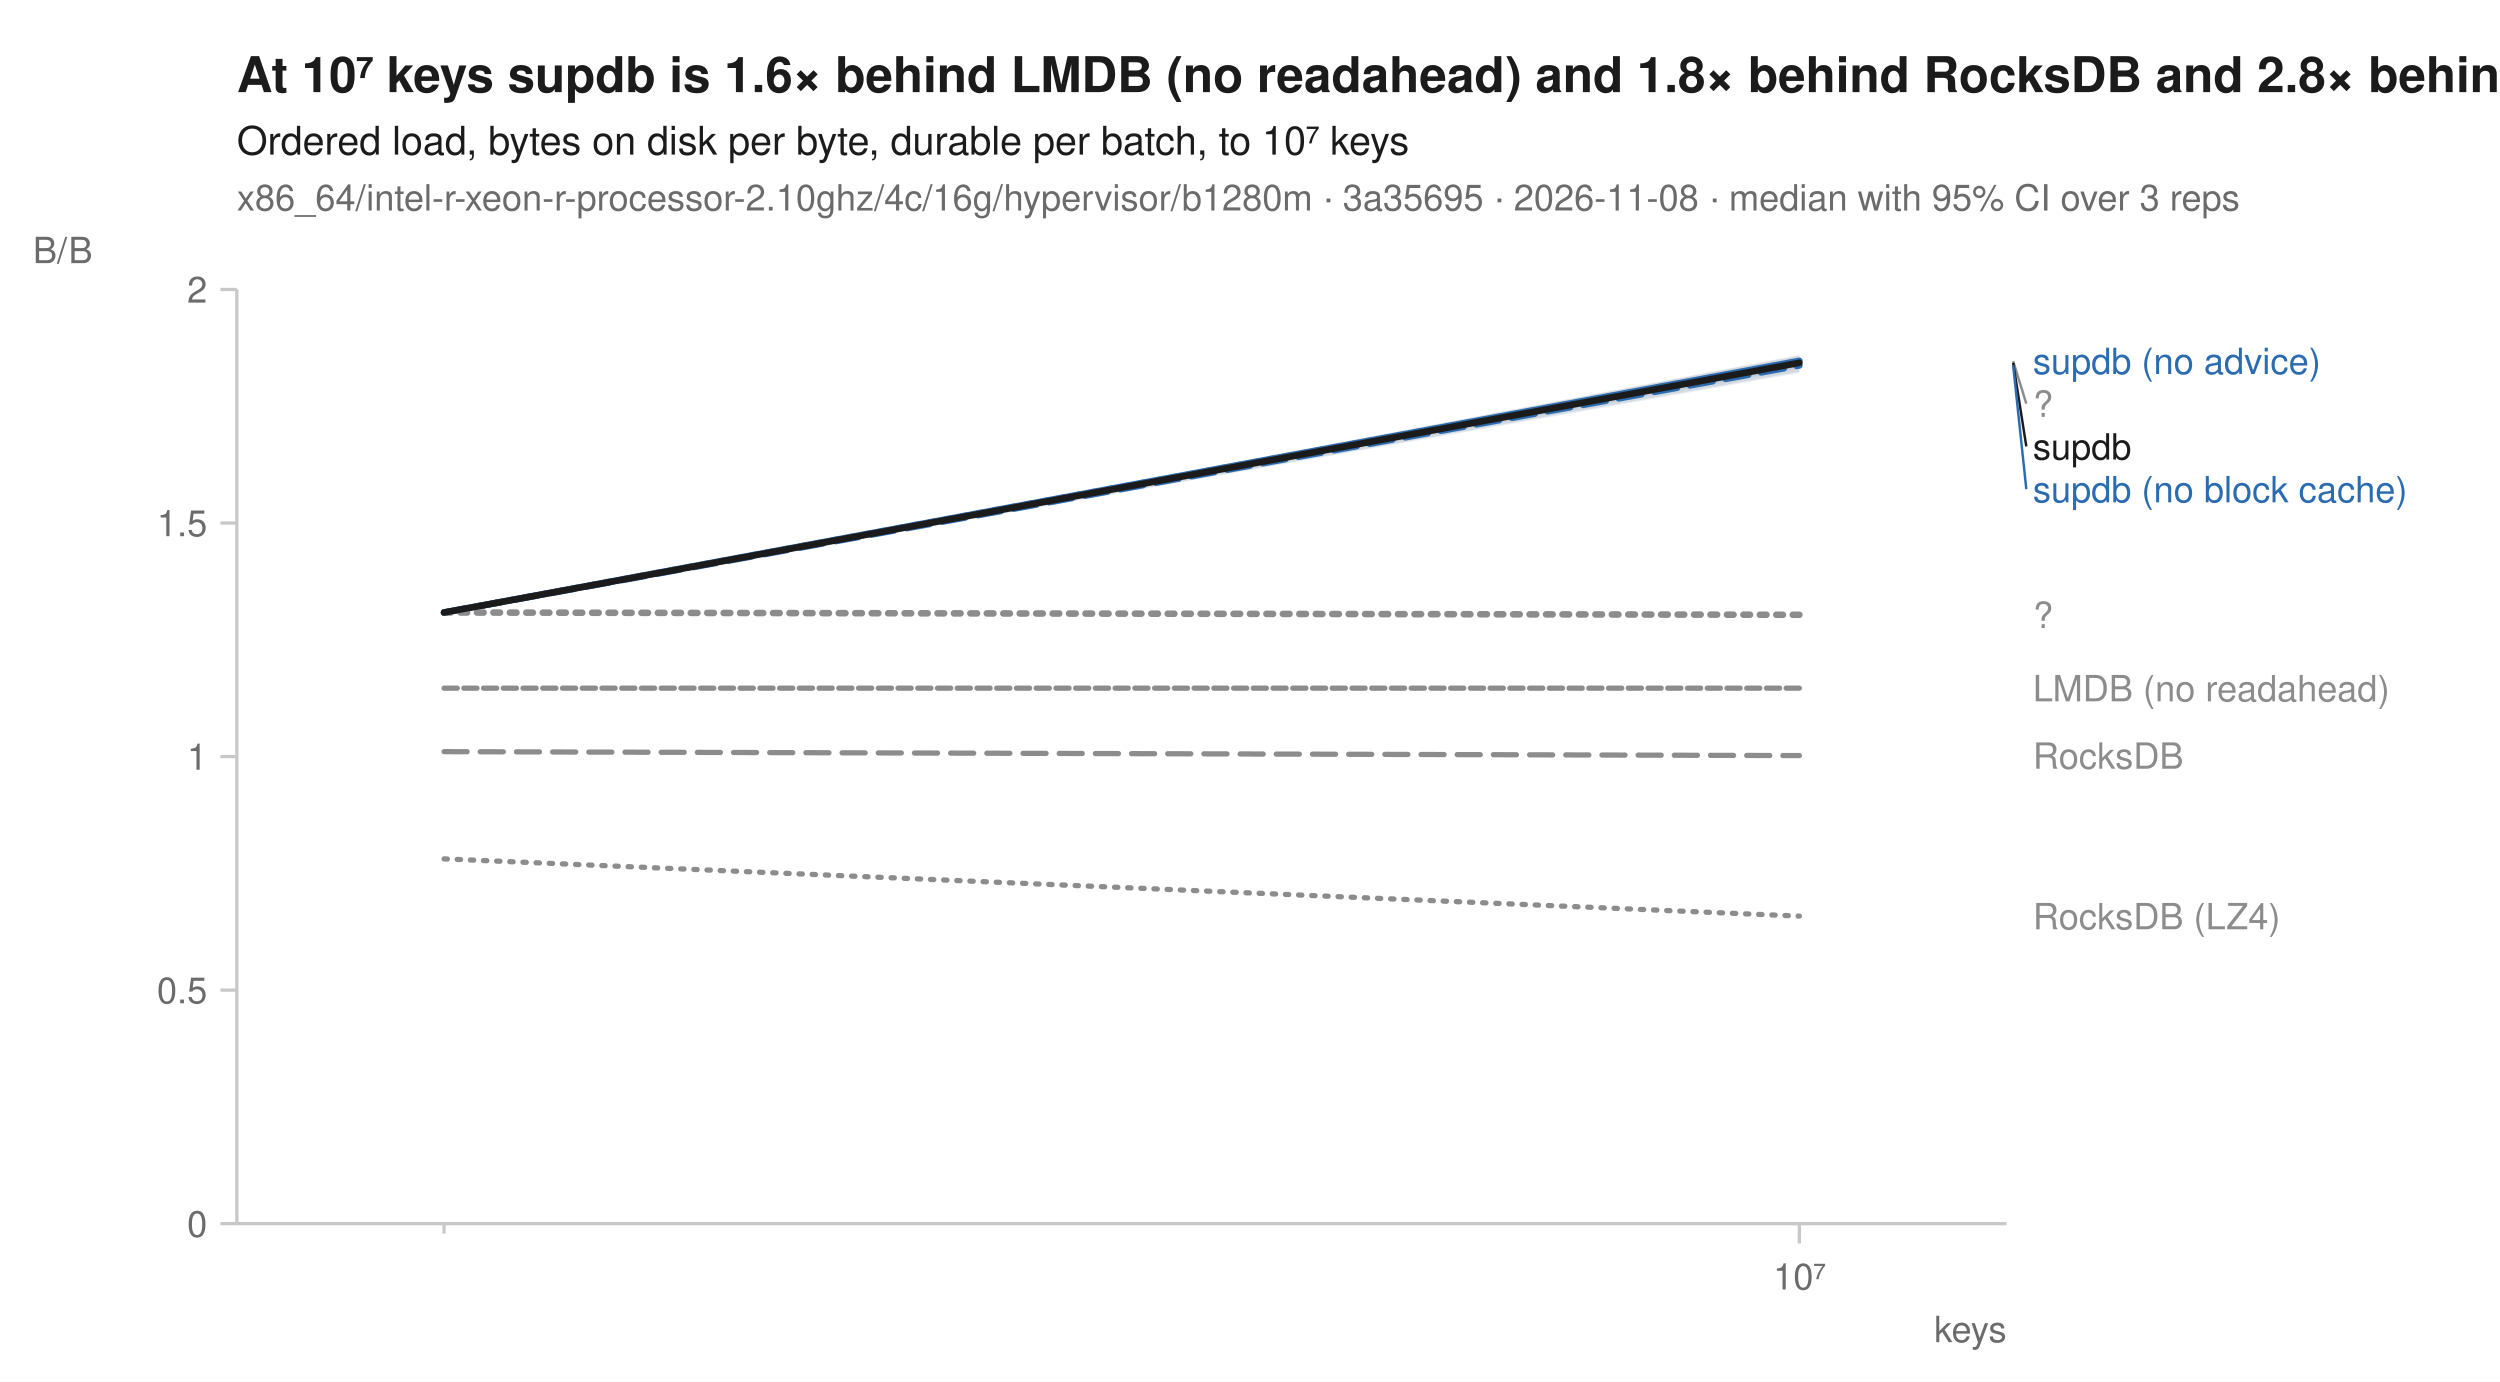
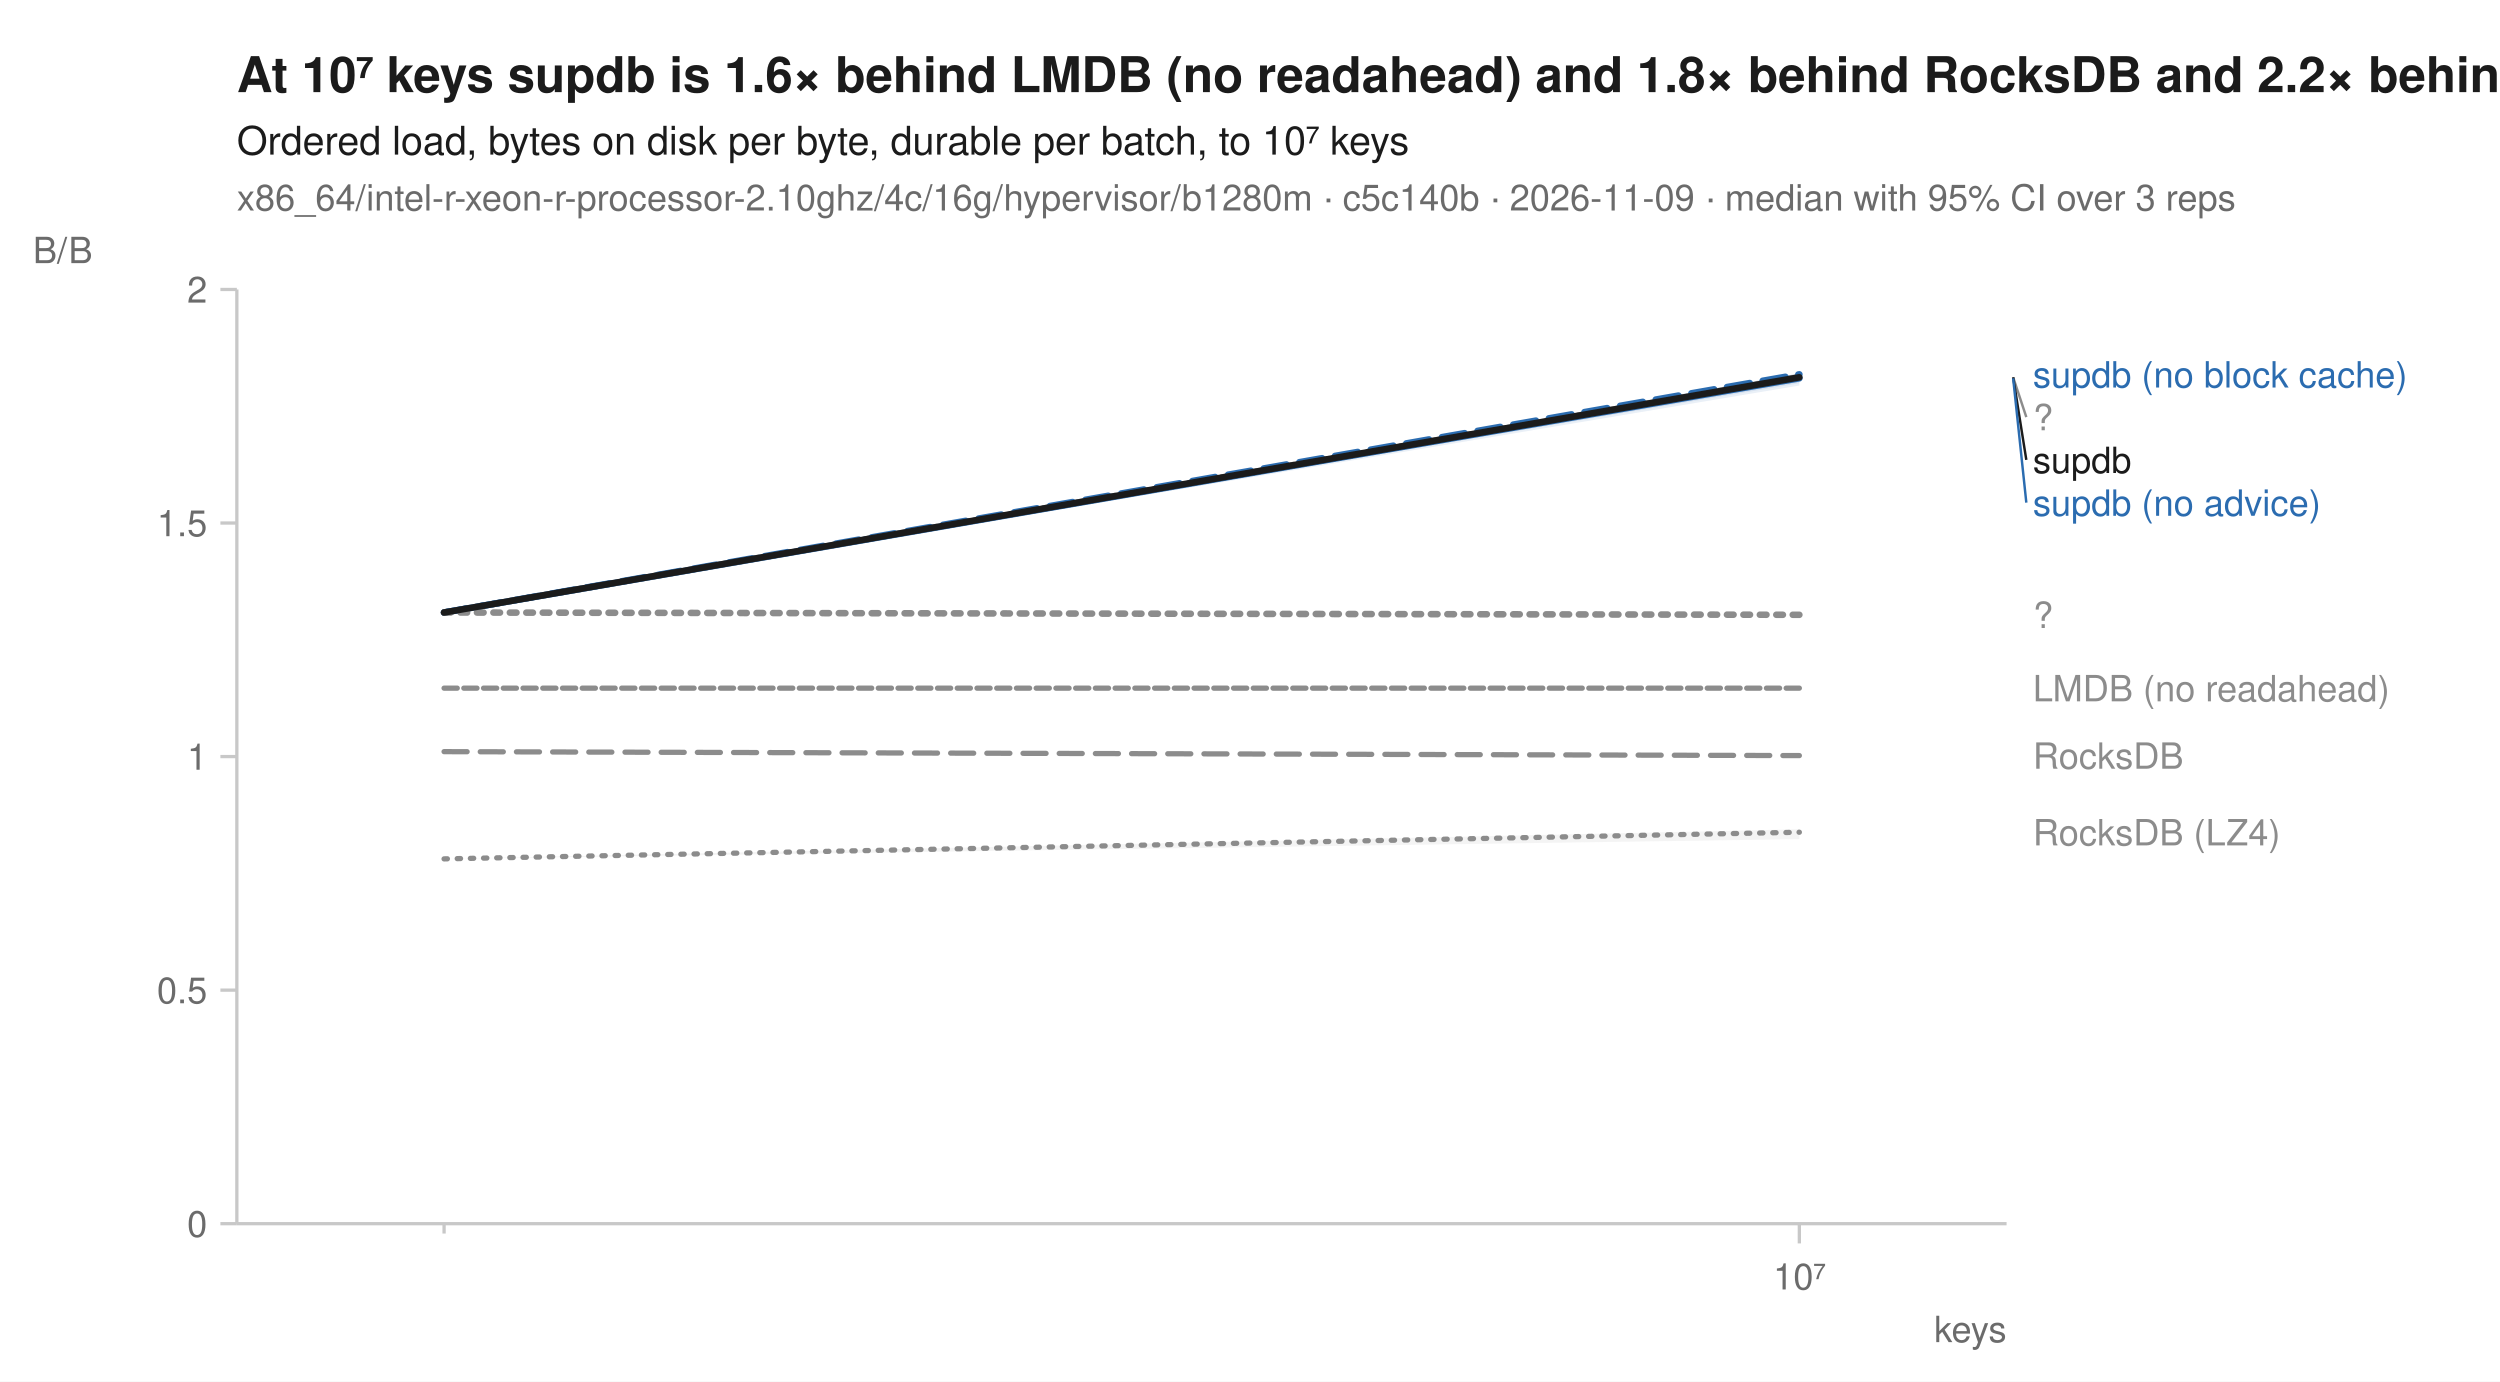
<svg xmlns="http://www.w3.org/2000/svg" width="760" height="420" viewBox="0 0 760 420" font-family="-apple-system, BlinkMacSystemFont, 'Segoe UI', Helvetica, Arial, sans-serif" fill="#1b1b1b">
  <rect width="760" height="420" fill="white" />
-   <text x="72" y="28" font-size="15" font-weight="600">At 10⁷ keys supdb is 1.6× behind LMDB (no readahead) and 1.8× behind RocksDB and 2.8× behind RocksDB (LZ4)</text>
+   <text x="72" y="28" font-size="15" font-weight="600">At 10⁷ keys supdb is 1.6× behind LMDB (no readahead) and 1.8× behind RocksDB and 2.2× behind RocksDB (LZ4)</text>
  <text x="72" y="47" font-size="12">Ordered load, bytes on disk per byte, durable per batch, to 10⁷ keys</text>
-   <text x="72" y="64" font-size="11" fill="#6b6b6b">x86_64/intel-r-xeon-r-processor-2.10ghz/4c/16g/hypervisor/b1280m · 3a35695 · 2026-11-08 · median with 95% CI over 3 reps</text>
+   <text x="72" y="64" font-size="11" fill="#6b6b6b">x86_64/intel-r-xeon-r-processor-2.10ghz/4c/16g/hypervisor/b1280m · c5c140b · 2026-11-09 · median with 95% CI over 3 reps</text>
  <line x1="72" y1="372" x2="610" y2="372" stroke="#c8c8c8" stroke-width="1" />
  <line x1="72" y1="88" x2="72" y2="372" stroke="#c8c8c8" stroke-width="1" />
  <line x1="135.0" y1="372" x2="135.0" y2="375" stroke="#c8c8c8" stroke-width="1" />
  <line x1="547.0" y1="372" x2="547.0" y2="378" stroke="#c8c8c8" stroke-width="1" />
  <text x="547.0" y="392" font-size="11" text-anchor="middle" fill="#6b6b6b">10⁷</text>
  <text x="610" y="408" font-size="11" text-anchor="end" fill="#6b6b6b">keys</text>
  <line x1="67" y1="372.0" x2="72" y2="372.0" stroke="#c8c8c8" stroke-width="1" />
  <text x="63" y="376.0" font-size="11" text-anchor="end" fill="#6b6b6b">0</text>
  <line x1="67" y1="301.0" x2="72" y2="301.0" stroke="#c8c8c8" stroke-width="1" />
  <text x="63" y="305.0" font-size="11" text-anchor="end" fill="#6b6b6b">0.5</text>
  <line x1="67" y1="230.0" x2="72" y2="230.0" stroke="#c8c8c8" stroke-width="1" />
  <text x="63" y="234.0" font-size="11" text-anchor="end" fill="#6b6b6b">1</text>
  <line x1="67" y1="159.0" x2="72" y2="159.0" stroke="#c8c8c8" stroke-width="1" />
  <text x="63" y="163.0" font-size="11" text-anchor="end" fill="#6b6b6b">1.5</text>
  <line x1="67" y1="88.0" x2="72" y2="88.0" stroke="#c8c8c8" stroke-width="1" />
  <text x="63" y="92.0" font-size="11" text-anchor="end" fill="#6b6b6b">2</text>
  <text x="10" y="80" font-size="11" text-anchor="start" fill="#6b6b6b">B/B</text>
-   <path d="M135.0,261.1 L547.0,278.5 L547.0,278.5 L135.0,261.1 Z" fill="#8c8c8c" fill-opacity="0.10" />
+   <path d="M135.0,261.1 L547.0,252.1 L547.0,255.1 L135.0,261.1 Z" fill="#8c8c8c" fill-opacity="0.10" />
  <path d="M135.0,209.2 L547.0,209.2 L547.0,209.2 L135.0,209.2 Z" fill="#8c8c8c" fill-opacity="0.10" />
-   <path d="M135.0,186.2 L547.0,109.1 L547.0,110.8 L135.0,186.2 Z" fill="#8c8c8c" fill-opacity="0.10" />
+   <path d="M135.0,186.2 L547.0,113.9 L547.0,115.0 L135.0,186.2 Z" fill="#8c8c8c" fill-opacity="0.10" />
  <path d="M135.0,228.5 L547.0,229.7 L547.0,229.7 L135.0,228.5 Z" fill="#8c8c8c" fill-opacity="0.10" />
-   <path d="M135.0,186.2 L547.0,110.4 L547.0,112.1 L135.0,186.2 Z" fill="#2b6cb0" fill-opacity="0.10" />
-   <path d="M135.0,186.2 L547.0,107.9 L547.0,113.4 L135.0,186.2 Z" fill="#2b6cb0" fill-opacity="0.10" />
+   <path d="M135.0,186.2 L547.0,113.5 L547.0,117.2 L135.0,186.2 Z" fill="#2b6cb0" fill-opacity="0.10" />
+   <path d="M135.0,186.2 L547.0,113.5 L547.0,116.5 L135.0,186.2 Z" fill="#2b6cb0" fill-opacity="0.10" />
  <path d="M135.0,186.2 L547.0,186.9 L547.0,186.9 L135.0,186.2 Z" fill="#8c8c8c" fill-opacity="0.10" />
-   <path d="M135.0,186.2 L547.0,108.1 L547.0,113.0 L135.0,186.2 Z" fill="#1b1b1b" fill-opacity="0.10" />
-   <path d="M135.0,261.1 L547.0,278.5 " fill="none" stroke="#8c8c8c" stroke-width="1.6" stroke-linejoin="round" stroke-linecap="round" stroke-dasharray="1,3" />
+   <path d="M135.0,186.2 L547.0,113.5 L547.0,115.4 L135.0,186.2 Z" fill="#1b1b1b" fill-opacity="0.10" />
+   <path d="M135.0,261.1 L547.0,253.0 " fill="none" stroke="#8c8c8c" stroke-width="1.6" stroke-linejoin="round" stroke-linecap="round" stroke-dasharray="1,3" />
  <path d="M135.0,209.2 L547.0,209.2 " fill="none" stroke="#8c8c8c" stroke-width="1.6" stroke-linejoin="round" stroke-linecap="round" stroke-dasharray="4,2" />
-   <path d="M135.0,186.2 L547.0,109.8 " fill="none" stroke="#8c8c8c" stroke-width="2" stroke-linejoin="round" stroke-linecap="round" stroke-dasharray="2,3" />
+   <path d="M135.0,186.2 L547.0,114.7 " fill="none" stroke="#8c8c8c" stroke-width="2" stroke-linejoin="round" stroke-linecap="round" stroke-dasharray="2,3" />
  <path d="M135.0,228.5 L547.0,229.7 " fill="none" stroke="#8c8c8c" stroke-width="1.6" stroke-linejoin="round" stroke-linecap="round" stroke-dasharray="7,4" />
-   <path d="M135.0,186.2 L547.0,111.1 " fill="none" stroke="#2b6cb0" stroke-width="2" stroke-linejoin="round" stroke-linecap="round" stroke-dasharray="7,4" />
-   <path d="M135.0,186.2 L547.0,109.7 " fill="none" stroke="#2b6cb0" stroke-width="2" stroke-linejoin="round" stroke-linecap="round" />
+   <path d="M135.0,186.2 L547.0,113.8 " fill="none" stroke="#2b6cb0" stroke-width="2" stroke-linejoin="round" stroke-linecap="round" stroke-dasharray="7,4" />
+   <path d="M135.0,186.2 L547.0,115.0 " fill="none" stroke="#2b6cb0" stroke-width="2" stroke-linejoin="round" stroke-linecap="round" />
  <path d="M135.0,186.2 L547.0,186.9 " fill="none" stroke="#8c8c8c" stroke-width="2" stroke-linejoin="round" stroke-linecap="round" stroke-dasharray="2,3" />
-   <path d="M135.0,186.2 L547.0,110.3 " fill="none" stroke="#1b1b1b" stroke-width="2" stroke-linejoin="round" stroke-linecap="round" />
-   <text x="618.0" y="113.7" font-size="11" fill="#2b6cb0">supdb (no advice)</text>
-   <line x1="612.0" y1="109.8" x2="616.0" y2="122.7" stroke="#8c8c8c" stroke-width="0.75" />
-   <text x="618.0" y="126.7" font-size="11" fill="#8c8c8c">?</text>
-   <line x1="612.0" y1="110.3" x2="616.0" y2="135.7" stroke="#1b1b1b" stroke-width="0.75" />
-   <text x="618.0" y="139.7" font-size="11" fill="#1b1b1b">supdb</text>
-   <line x1="612.0" y1="111.1" x2="616.0" y2="148.7" stroke="#2b6cb0" stroke-width="0.75" />
-   <text x="618.0" y="152.7" font-size="11" fill="#2b6cb0">supdb (no block cache)</text>
+   <path d="M135.0,186.2 L547.0,114.7 " fill="none" stroke="#1b1b1b" stroke-width="2" stroke-linejoin="round" stroke-linecap="round" />
+   <text x="618.0" y="117.8" font-size="11" fill="#2b6cb0">supdb (no block cache)</text>
+   <line x1="612.0" y1="114.7" x2="616.0" y2="126.8" stroke="#8c8c8c" stroke-width="0.75" />
+   <text x="618.0" y="130.8" font-size="11" fill="#8c8c8c">?</text>
+   <line x1="612.0" y1="114.7" x2="616.0" y2="139.8" stroke="#1b1b1b" stroke-width="0.75" />
+   <text x="618.0" y="143.8" font-size="11" fill="#1b1b1b">supdb</text>
+   <line x1="612.0" y1="115.0" x2="616.0" y2="152.8" stroke="#2b6cb0" stroke-width="0.75" />
+   <text x="618.0" y="156.8" font-size="11" fill="#2b6cb0">supdb (no advice)</text>
  <text x="618.0" y="190.9" font-size="11" fill="#8c8c8c">?</text>
  <text x="618.0" y="213.2" font-size="11" fill="#8c8c8c">LMDB (no readahead)</text>
  <text x="618.0" y="233.7" font-size="11" fill="#8c8c8c">RocksDB</text>
-   <text x="618.0" y="282.5" font-size="11" fill="#8c8c8c">RocksDB (LZ4)</text>
+   <text x="618.0" y="257.0" font-size="11" fill="#8c8c8c">RocksDB (LZ4)</text>
</svg>
